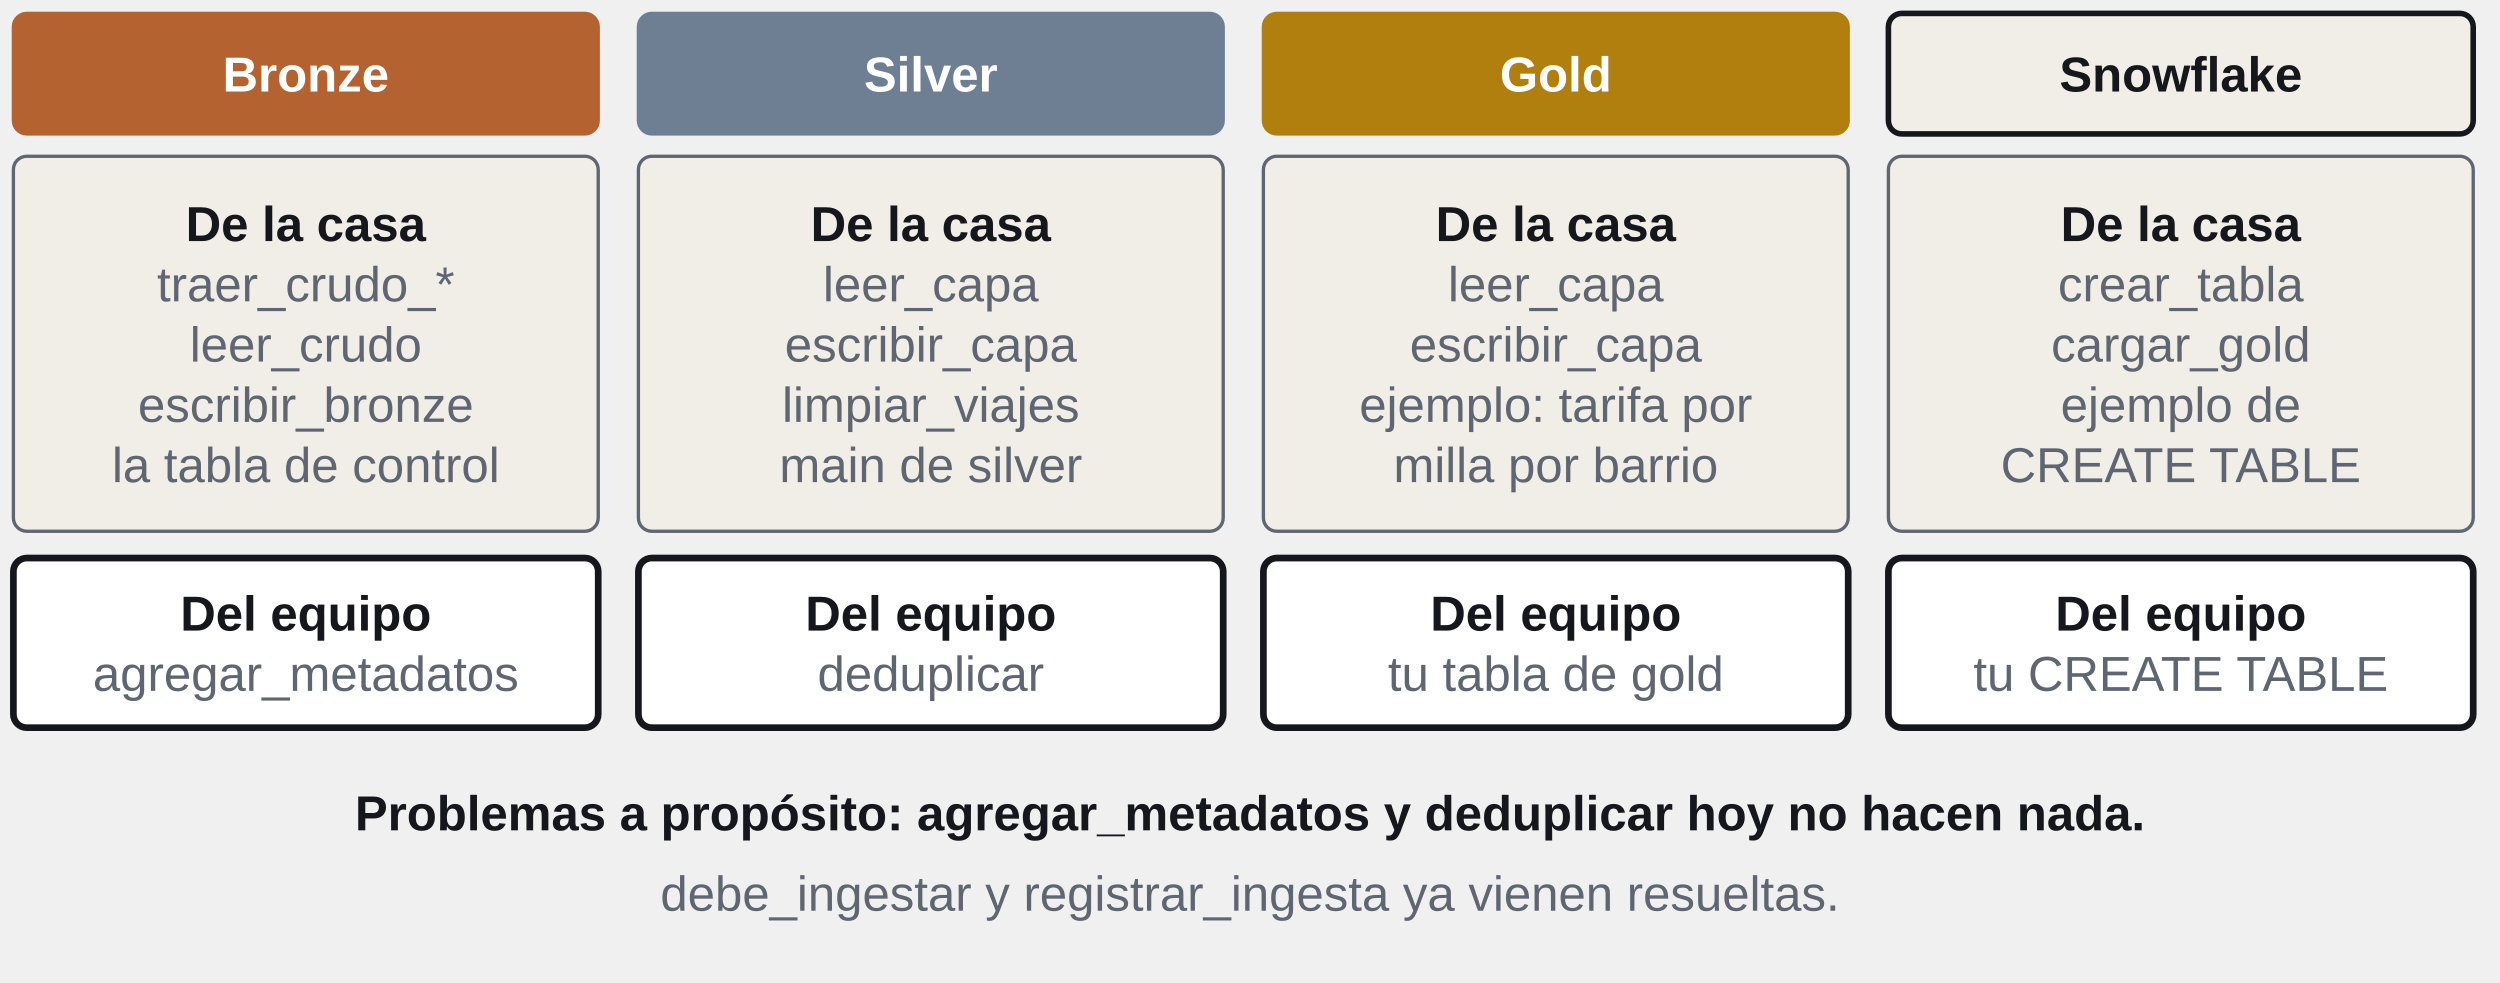
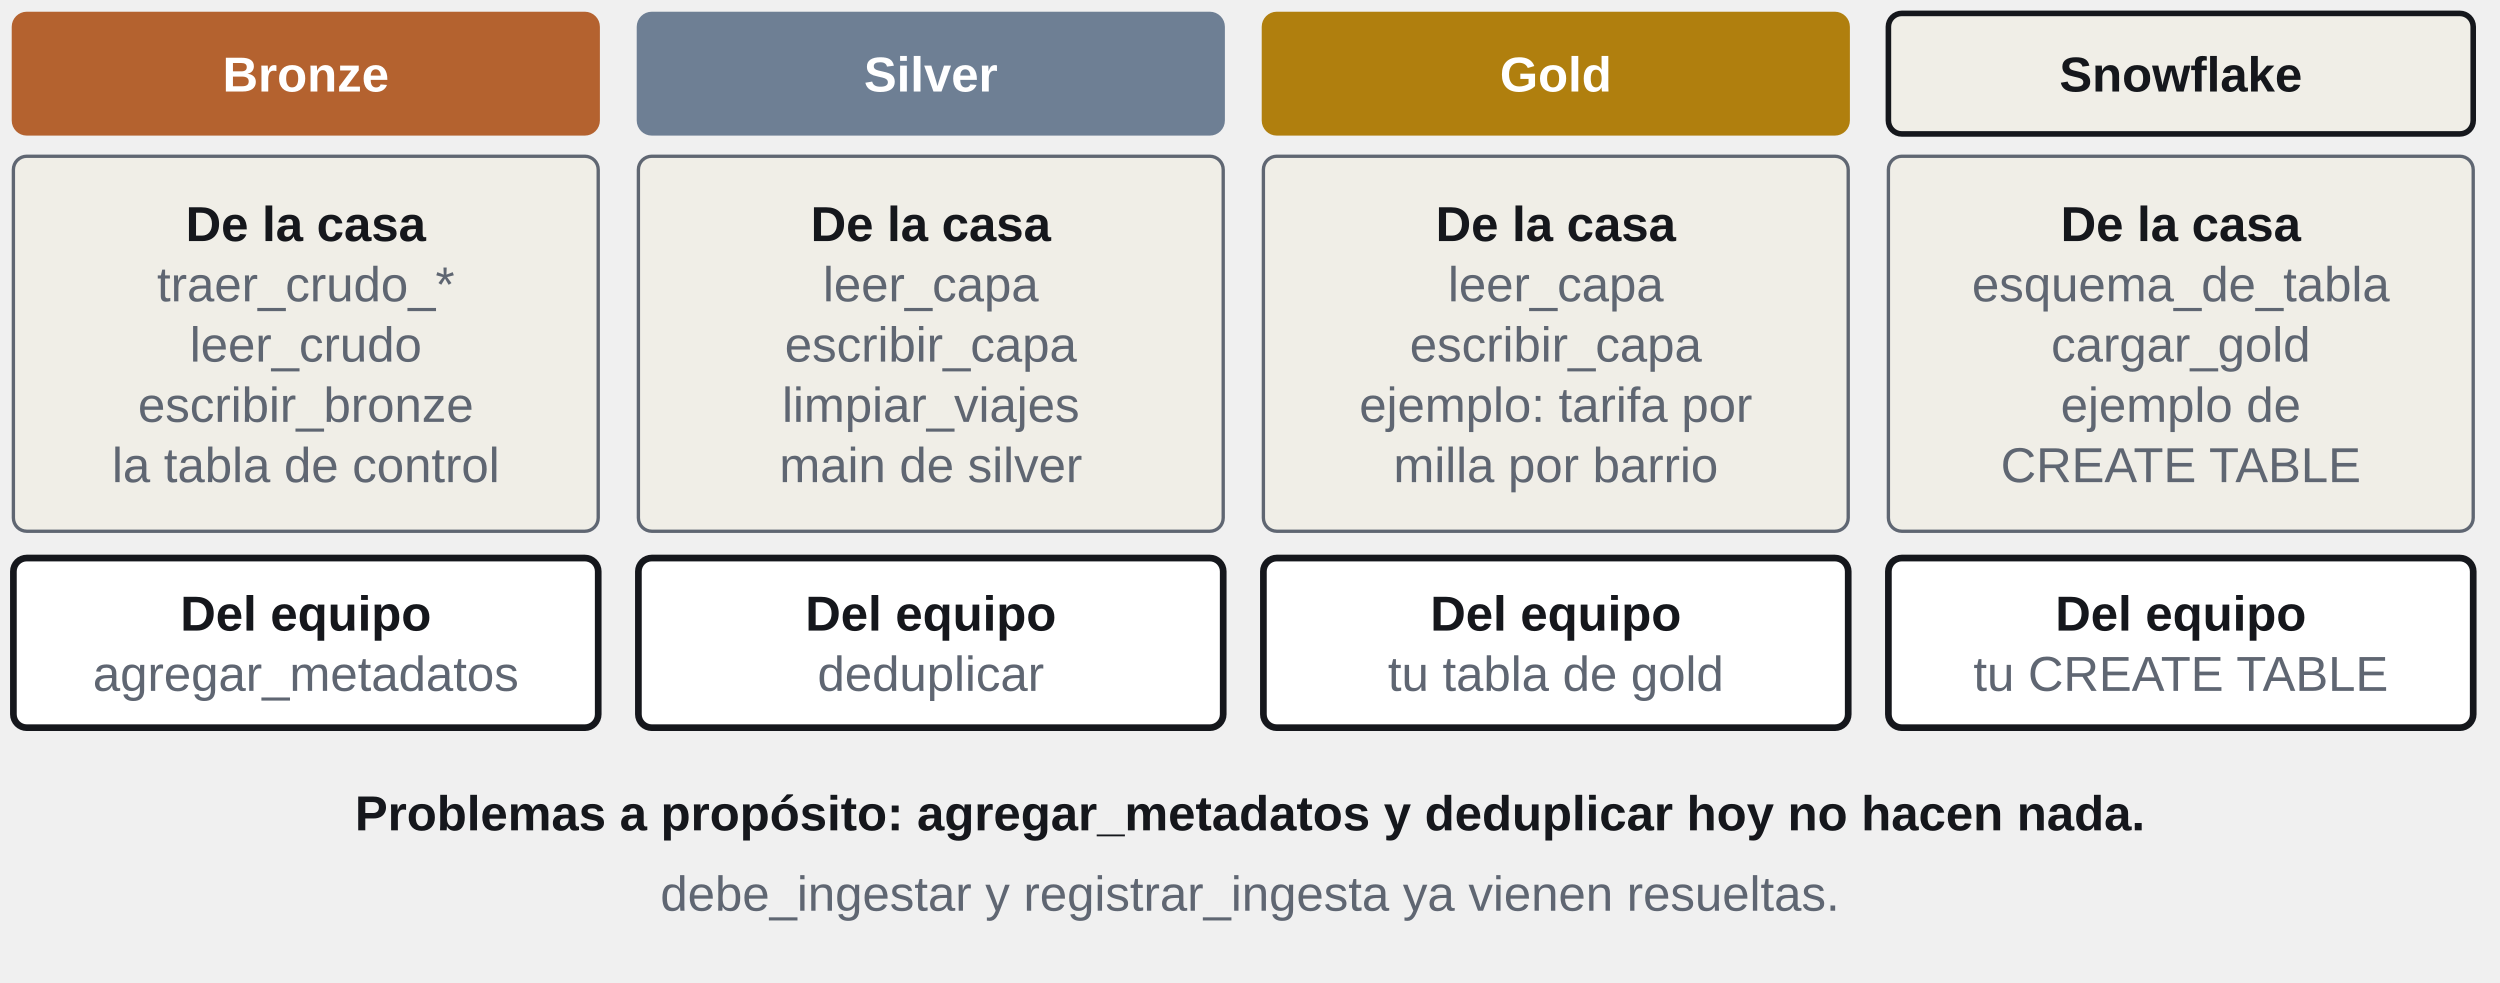
<svg xmlns="http://www.w3.org/2000/svg" viewBox="0 0 1120 440" font-family="Helvetica Neue, Arial, sans-serif">
  <defs>
    <marker id="m_a" markerUnits="userSpaceOnUse" markerWidth="12" markerHeight="12" refX="12" refY="6" orient="auto">
      <path d="M0,0 L12,6 L0,12 Z" fill="#2340D8" />
    </marker>
    <marker id="m_g" markerUnits="userSpaceOnUse" markerWidth="12" markerHeight="12" refX="12" refY="6" orient="auto">
      <path d="M0,0 L12,6 L0,12 Z" fill="#5F6672" />
    </marker>
    <marker id="m_b" markerUnits="userSpaceOnUse" markerWidth="12" markerHeight="12" refX="12" refY="6" orient="auto">
      <path d="M0,0 L12,6 L0,12 Z" fill="#B4622F" />
    </marker>
    <marker id="m_y" markerUnits="userSpaceOnUse" markerWidth="12" markerHeight="12" refX="12" refY="6" orient="auto">
      <path d="M0,0 L12,6 L0,12 Z" fill="#FFC83D" />
    </marker>
    <marker id="m_r" markerUnits="userSpaceOnUse" markerWidth="12" markerHeight="12" refX="12" refY="6" orient="auto">
      <path d="M0,0 L12,6 L0,12 Z" fill="#B3261E" />
    </marker>
  </defs>
  <rect x="6" y="6" width="262" height="54" rx="6" fill="#B4622F" stroke="#B4622F" stroke-width="1.5" />
  <text x="137.0" y="41.0" font-size="22" fill="#FFFFFF" text-anchor="middle" font-weight="700">Bronze</text>
  <rect x="6" y="70" width="262" height="168" rx="6" fill="#F0EEE7" stroke="#5F6672" stroke-width="1.5" />
  <text x="137.0" y="108.0" font-size="22" fill="#15171C" text-anchor="middle" font-weight="700">De la casa</text>
  <text x="137.0" y="135.0" font-size="22" fill="#5F6672" text-anchor="middle">traer_crudo_*</text>
  <text x="137.0" y="162.0" font-size="22" fill="#5F6672" text-anchor="middle">leer_crudo</text>
  <text x="137.0" y="189.0" font-size="22" fill="#5F6672" text-anchor="middle">escribir_bronze</text>
  <text x="137.0" y="216.0" font-size="22" fill="#5F6672" text-anchor="middle">la tabla de control</text>
  <rect x="6" y="250" width="262" height="76" rx="6" fill="#FFFFFF" stroke="#15171C" stroke-width="3" />
  <text x="137.0" y="282.5" font-size="22" fill="#15171C" text-anchor="middle" font-weight="700">Del equipo</text>
  <text x="137.0" y="309.5" font-size="22" fill="#5F6672" text-anchor="middle">agregar_metadatos</text>
  <rect x="286" y="6" width="262" height="54" rx="6" fill="#6E7F94" stroke="#6E7F94" stroke-width="1.5" />
  <text x="417.0" y="41.0" font-size="22" fill="#FFFFFF" text-anchor="middle" font-weight="700">Silver</text>
  <rect x="286" y="70" width="262" height="168" rx="6" fill="#F0EEE7" stroke="#5F6672" stroke-width="1.5" />
  <text x="417.0" y="108.0" font-size="22" fill="#15171C" text-anchor="middle" font-weight="700">De la casa</text>
  <text x="417.0" y="135.0" font-size="22" fill="#5F6672" text-anchor="middle">leer_capa</text>
  <text x="417.0" y="162.0" font-size="22" fill="#5F6672" text-anchor="middle">escribir_capa</text>
  <text x="417.0" y="189.0" font-size="22" fill="#5F6672" text-anchor="middle">limpiar_viajes</text>
  <text x="417.0" y="216.0" font-size="22" fill="#5F6672" text-anchor="middle">main de silver</text>
  <rect x="286" y="250" width="262" height="76" rx="6" fill="#FFFFFF" stroke="#15171C" stroke-width="3" />
  <text x="417.0" y="282.5" font-size="22" fill="#15171C" text-anchor="middle" font-weight="700">Del equipo</text>
  <text x="417.0" y="309.5" font-size="22" fill="#5F6672" text-anchor="middle">deduplicar</text>
  <rect x="566" y="6" width="262" height="54" rx="6" fill="#B07F0E" stroke="#B07F0E" stroke-width="1.5" />
  <text x="697.0" y="41.0" font-size="22" fill="#FFFFFF" text-anchor="middle" font-weight="700">Gold</text>
  <rect x="566" y="70" width="262" height="168" rx="6" fill="#F0EEE7" stroke="#5F6672" stroke-width="1.5" />
  <text x="697.0" y="108.0" font-size="22" fill="#15171C" text-anchor="middle" font-weight="700">De la casa</text>
  <text x="697.0" y="135.0" font-size="22" fill="#5F6672" text-anchor="middle">leer_capa</text>
  <text x="697.0" y="162.0" font-size="22" fill="#5F6672" text-anchor="middle">escribir_capa</text>
  <text x="697.0" y="189.0" font-size="22" fill="#5F6672" text-anchor="middle">ejemplo: tarifa por</text>
  <text x="697.0" y="216.0" font-size="22" fill="#5F6672" text-anchor="middle">milla por barrio</text>
  <rect x="566" y="250" width="262" height="76" rx="6" fill="#FFFFFF" stroke="#15171C" stroke-width="3" />
  <text x="697.0" y="282.5" font-size="22" fill="#15171C" text-anchor="middle" font-weight="700">Del equipo</text>
  <text x="697.0" y="309.5" font-size="22" fill="#5F6672" text-anchor="middle">tu tabla de gold</text>
  <rect x="846" y="6" width="262" height="54" rx="6" fill="#F0EEE7" stroke="#15171C" stroke-width="2.5" />
  <text x="977.0" y="41.0" font-size="22" fill="#15171C" text-anchor="middle" font-weight="700">Snowflake</text>
  <rect x="846" y="70" width="262" height="168" rx="6" fill="#F0EEE7" stroke="#5F6672" stroke-width="1.5" />
  <text x="977.0" y="108.0" font-size="22" fill="#15171C" text-anchor="middle" font-weight="700">De la casa</text>
-   <text x="977.0" y="135.0" font-size="22" fill="#5F6672" text-anchor="middle">crear_tabla</text>
+   <text x="977.0" y="135.0" font-size="22" fill="#5F6672" text-anchor="middle">esquema_de_tabla</text>
  <text x="977.0" y="162.0" font-size="22" fill="#5F6672" text-anchor="middle">cargar_gold</text>
  <text x="977.0" y="189.0" font-size="22" fill="#5F6672" text-anchor="middle">ejemplo de</text>
  <text x="977.0" y="216.0" font-size="22" fill="#5F6672" text-anchor="middle">CREATE TABLE</text>
  <rect x="846" y="250" width="262" height="76" rx="6" fill="#FFFFFF" stroke="#15171C" stroke-width="3" />
  <text x="977.0" y="282.5" font-size="22" fill="#15171C" text-anchor="middle" font-weight="700">Del equipo</text>
  <text x="977.0" y="309.5" font-size="22" fill="#5F6672" text-anchor="middle">tu CREATE TABLE</text>
  <text x="560" y="372" font-size="22" fill="#15171C" text-anchor="middle" font-weight="700">Problemas a propósito: agregar_metadatos y deduplicar hoy no hacen nada.</text>
  <text x="560" y="408" font-size="22" fill="#5F6672" text-anchor="middle">debe_ingestar y registrar_ingesta ya vienen resueltas.</text>
</svg>
